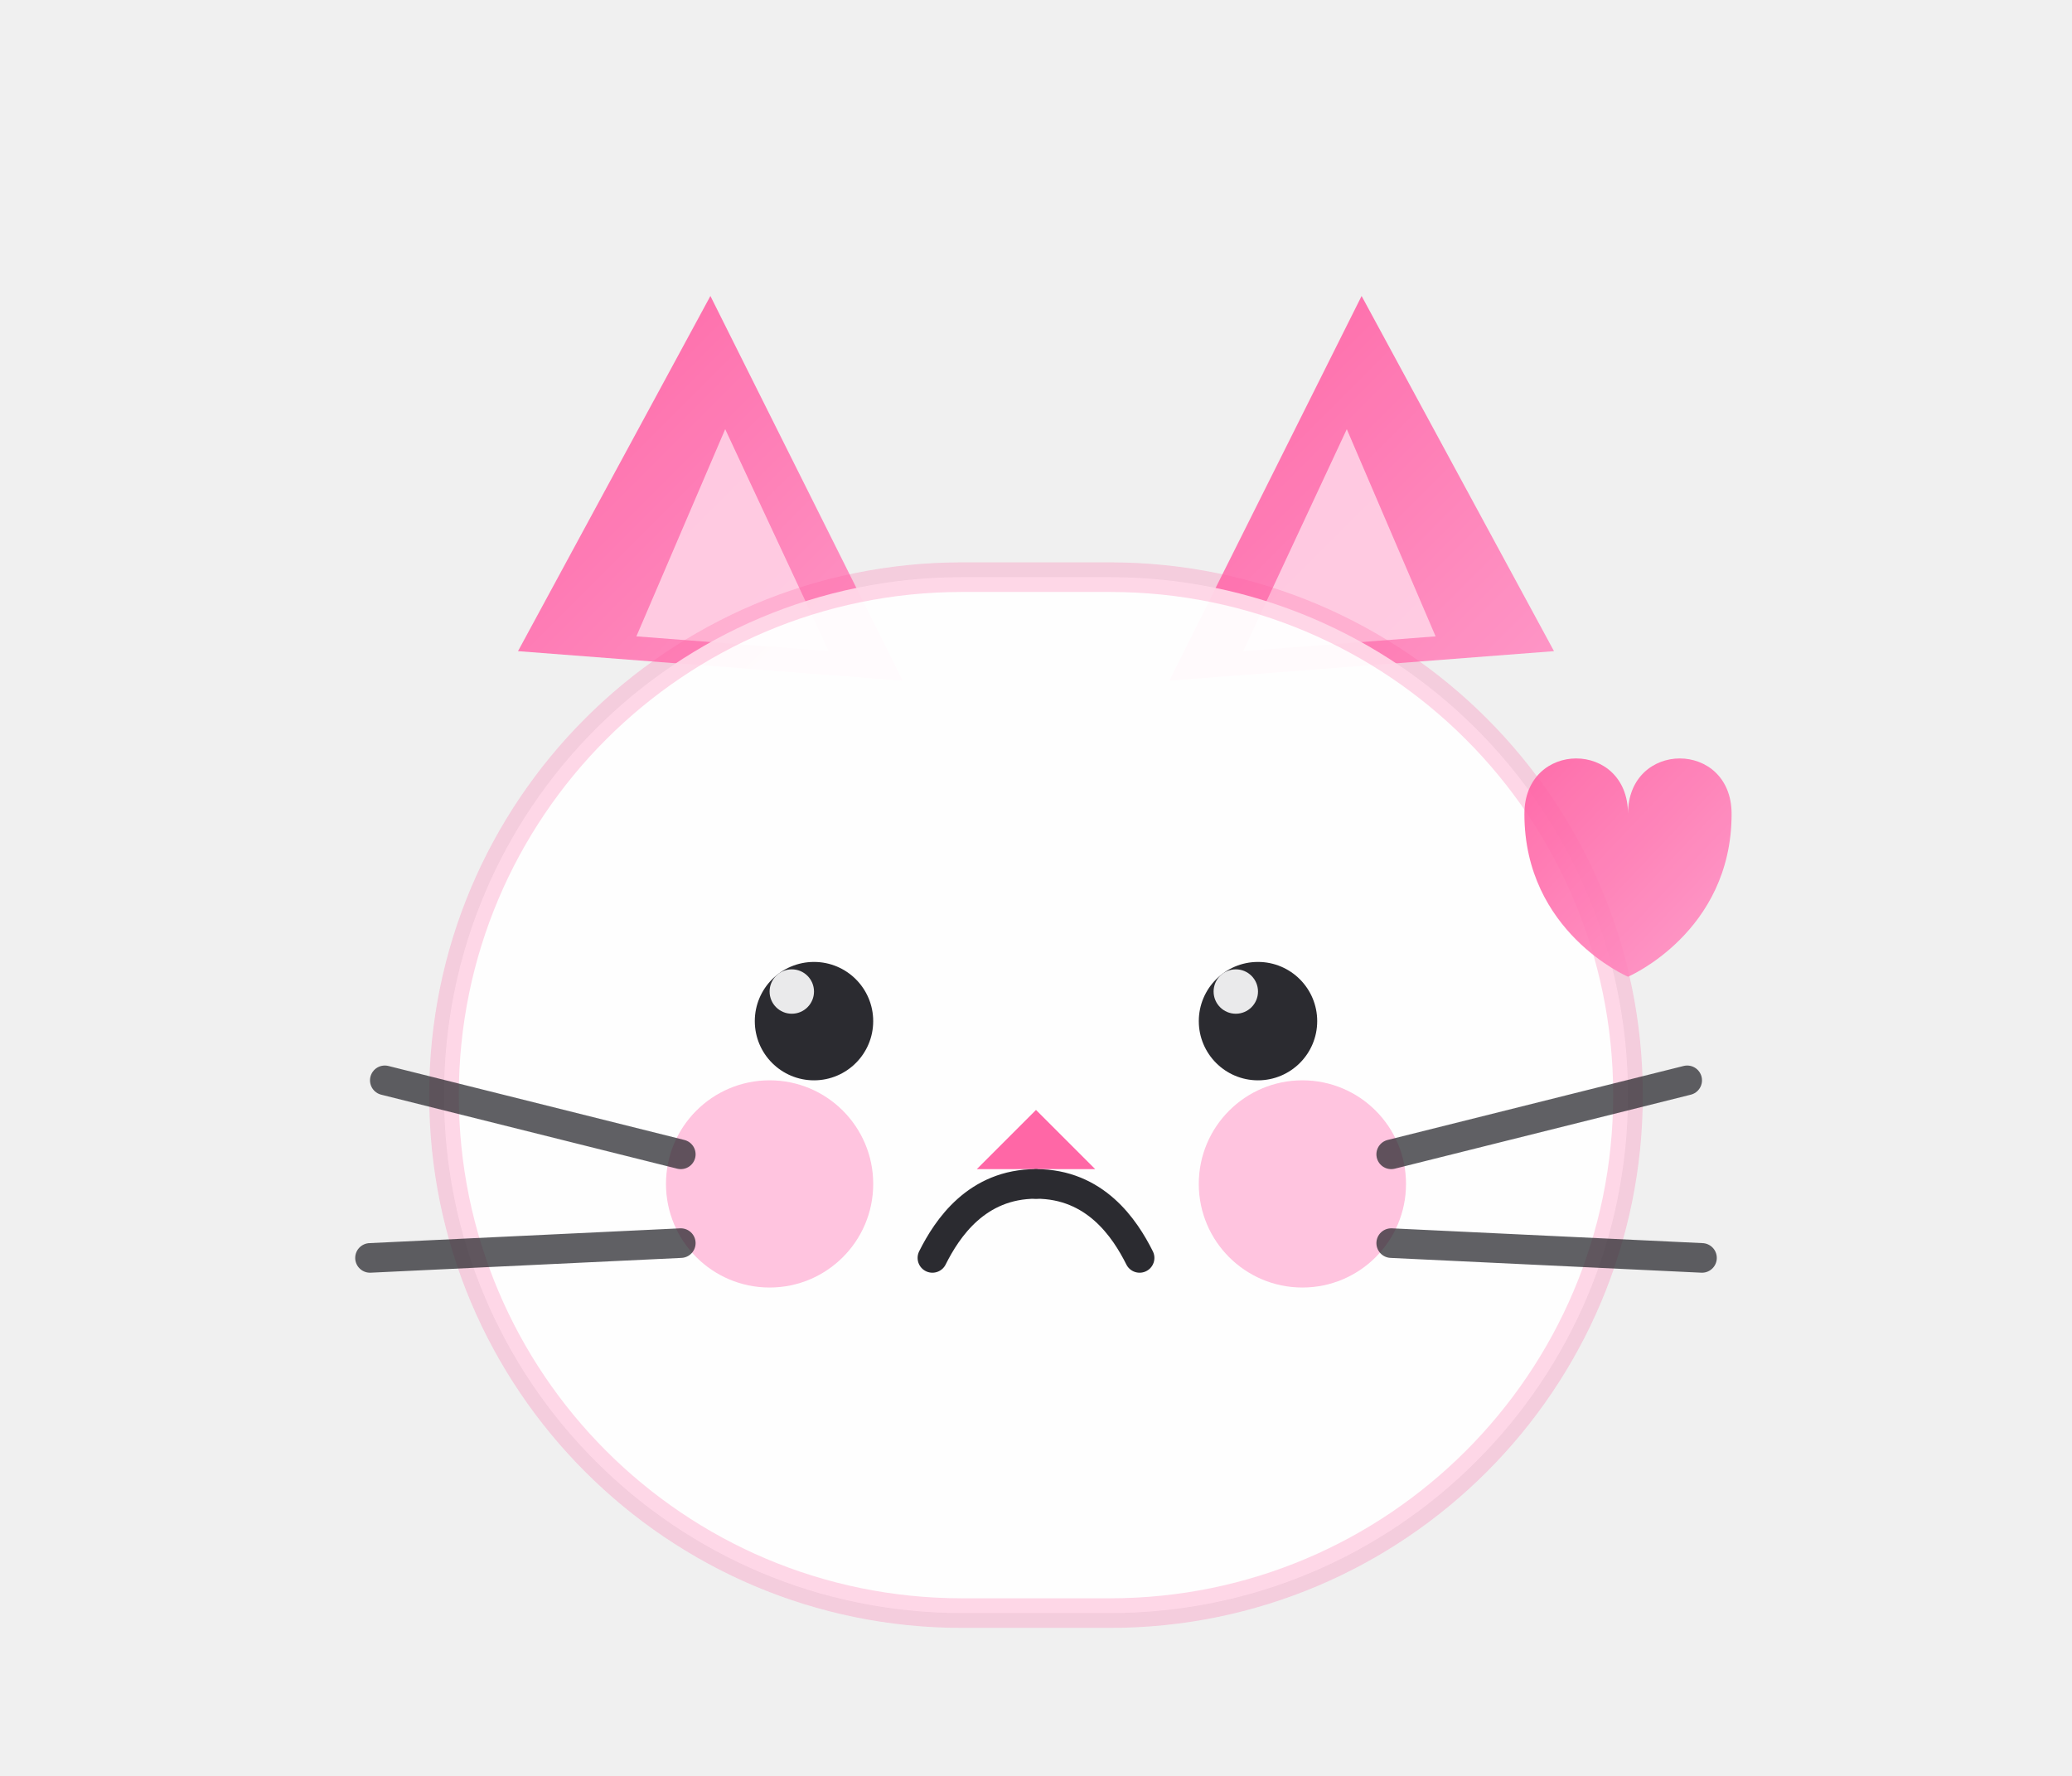
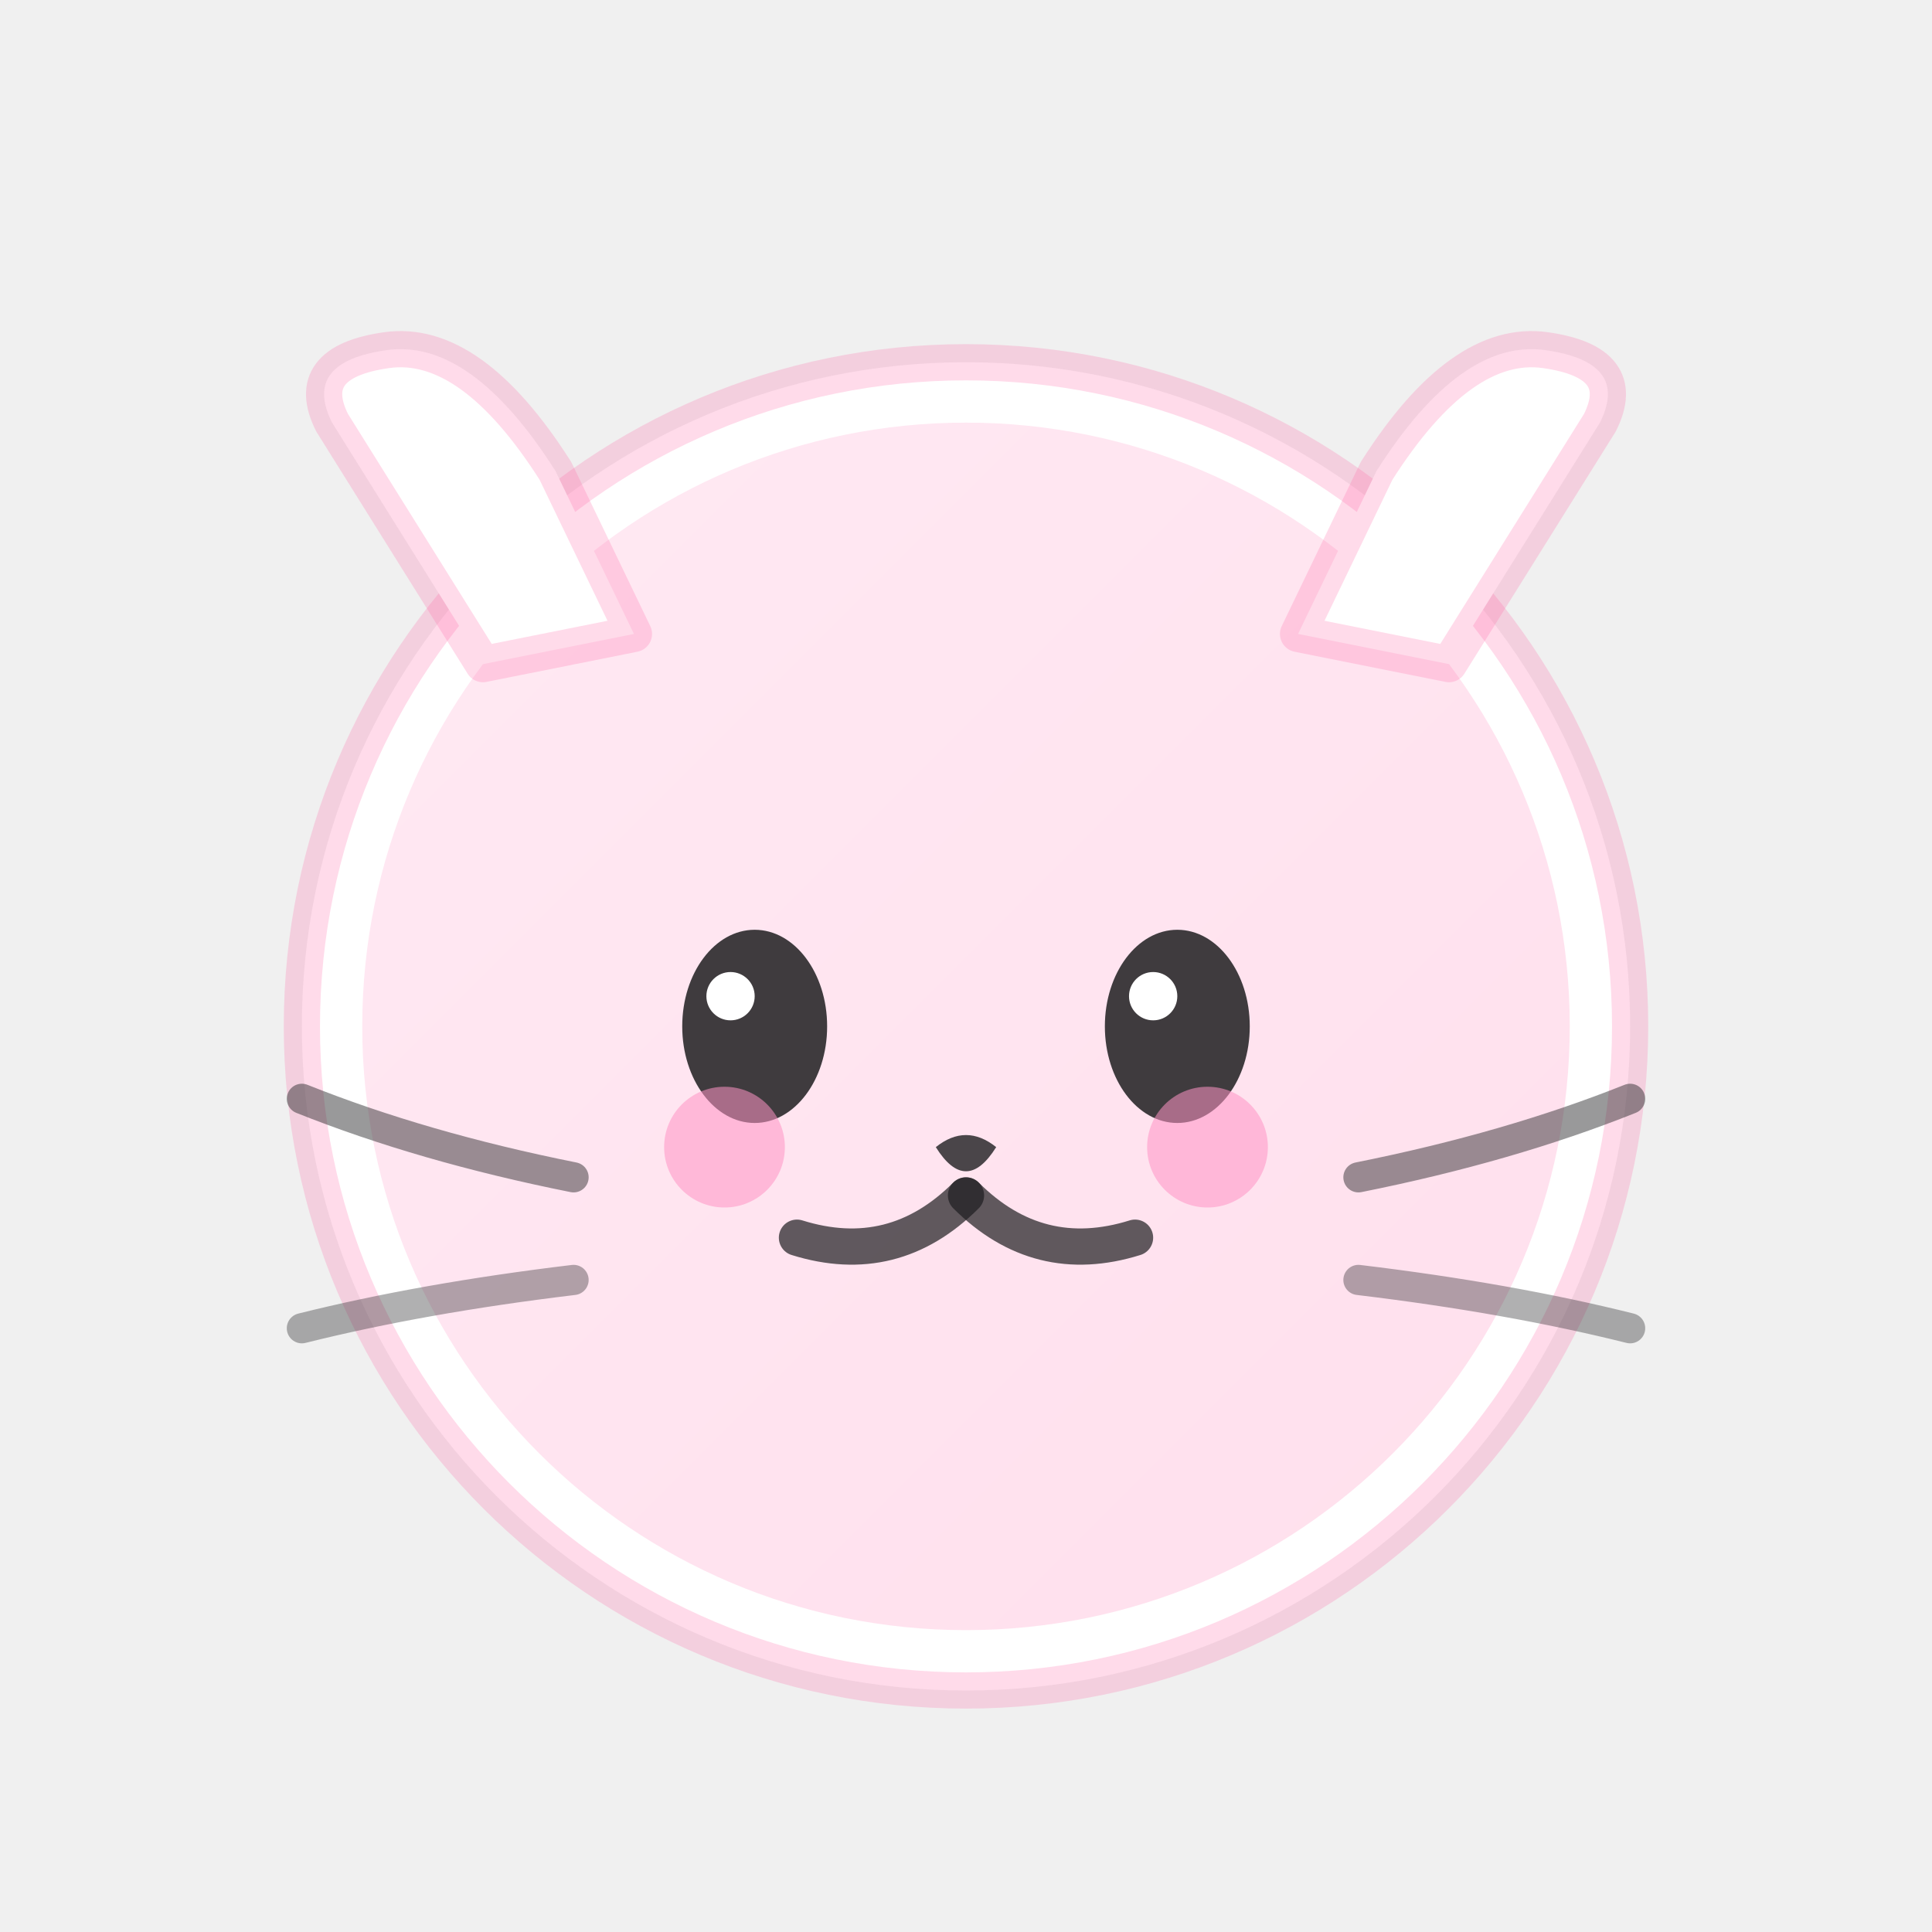
- <svg xmlns="http://www.w3.org/2000/svg" width="280" height="240" viewBox="0 0 280 240">
+ <svg xmlns="http://www.w3.org/2000/svg" width="320" height="320" viewBox="0 0 320 320">
  <defs>
-     <linearGradient id="p" x1="0" y1="0" x2="1" y2="1">
-       <stop offset="0" stop-color="#ff5fa2" />
-       <stop offset="1" stop-color="#ff93c5" />
+     <linearGradient id="g" x1="0" y1="0" x2="1" y2="1">
+       <stop offset="0" stop-color="#ff93c5" />
+       <stop offset="1" stop-color="#ff5fa2" />
    </linearGradient>
  </defs>
-   <path d="M70 88 L96 40 L122 92 Z" fill="url(#p)" opacity="0.95" />
-   <path d="M210 88 L184 40 L158 92 Z" fill="url(#p)" opacity="0.95" />
-   <path d="M86 86 L98 58 L112 88 Z" fill="#ffd2e6" opacity="0.9" />
-   <path d="M194 86 L182 58 L168 88 Z" fill="#ffd2e6" opacity="0.9" />
-   <rect x="60" y="78" width="160" height="140" rx="70" fill="#ffffff" opacity="0.96" stroke="#ff5fa2" stroke-opacity="0.25" stroke-width="4" />
-   <circle cx="104" cy="160" r="14" fill="#ff93c5" opacity="0.55" />
-   <circle cx="176" cy="160" r="14" fill="#ff93c5" opacity="0.55" />
-   <circle cx="110" cy="138" r="8" fill="#2b2b30" />
-   <circle cx="170" cy="138" r="8" fill="#2b2b30" />
-   <circle cx="107" cy="134" r="3" fill="#fff" opacity="0.9" />
-   <circle cx="167" cy="134" r="3" fill="#fff" opacity="0.9" />
-   <path d="M140 150 L132 158 L148 158 Z" fill="#ff5fa2" opacity="0.95" />
-   <path d="M140 160 C132 160, 128 166, 126 170" fill="none" stroke="#2b2b30" stroke-width="4" stroke-linecap="round" />
-   <path d="M140 160 C148 160, 152 166, 154 170" fill="none" stroke="#2b2b30" stroke-width="4" stroke-linecap="round" />
-   <path d="M92 156 L52 146" stroke="#2b2b30" stroke-width="4" stroke-linecap="round" opacity="0.75" />
-   <path d="M92 168 L50 170" stroke="#2b2b30" stroke-width="4" stroke-linecap="round" opacity="0.75" />
-   <path d="M188 156 L228 146" stroke="#2b2b30" stroke-width="4" stroke-linecap="round" opacity="0.75" />
-   <path d="M188 168 L230 170" stroke="#2b2b30" stroke-width="4" stroke-linecap="round" opacity="0.75" />
-   <path d="M220 110            C220 100, 234 100, 234 110            C234 126, 220 132, 220 132            C220 132, 206 126, 206 110            C206 100, 220 100, 220 110 Z" fill="url(#p)" opacity="0.9" />
+   <circle cx="160" cy="170" r="110" fill="#fff" stroke="rgba(255,95,162,.22)" stroke-width="6" />
+   <circle cx="160" cy="170" r="100" fill="url(#g)" opacity=".20" />
+   <path d="M80 110 L55 70 Q50 60 64 58 Q78 56 92 78 L105 105 Z" fill="#fff" stroke="rgba(255,95,162,.22)" stroke-width="6" stroke-linejoin="round" />
+   <path d="M240 110 L265 70 Q270 60 256 58 Q242 56 228 78 L215 105 Z" fill="#fff" stroke="rgba(255,95,162,.22)" stroke-width="6" stroke-linejoin="round" />
+   <ellipse cx="125" cy="170" rx="12" ry="16" fill="#1d1d1f" opacity=".85" />
+   <ellipse cx="195" cy="170" rx="12" ry="16" fill="#1d1d1f" opacity=".85" />
+   <circle cx="121" cy="165" r="4" fill="#fff" />
+   <circle cx="191" cy="165" r="4" fill="#fff" />
+   <path d="M155 190 Q160 198 165 190 Q160 186 155 190Z" fill="#1d1d1f" opacity=".8" />
+   <path d="M160 198 Q148 210 132 205" fill="none" stroke="#1d1d1f" stroke-width="6" stroke-linecap="round" opacity=".7" />
+   <path d="M160 198 Q172 210 188 205" fill="none" stroke="#1d1d1f" stroke-width="6" stroke-linecap="round" opacity=".7" />
+   <path d="M95 195 Q70 190 50 182" stroke="#1d1d1f" stroke-width="5" stroke-linecap="round" opacity=".45" />
+   <path d="M95 212 Q70 215 50 220" stroke="#1d1d1f" stroke-width="5" stroke-linecap="round" opacity=".35" />
+   <path d="M225 195 Q250 190 270 182" stroke="#1d1d1f" stroke-width="5" stroke-linecap="round" opacity=".45" />
+   <path d="M225 212 Q250 215 270 220" stroke="#1d1d1f" stroke-width="5" stroke-linecap="round" opacity=".35" />
+   <circle cx="120" cy="190" r="10" fill="#ff93c5" opacity=".55" />
+   <circle cx="200" cy="190" r="10" fill="#ff93c5" opacity=".55" />
</svg>
